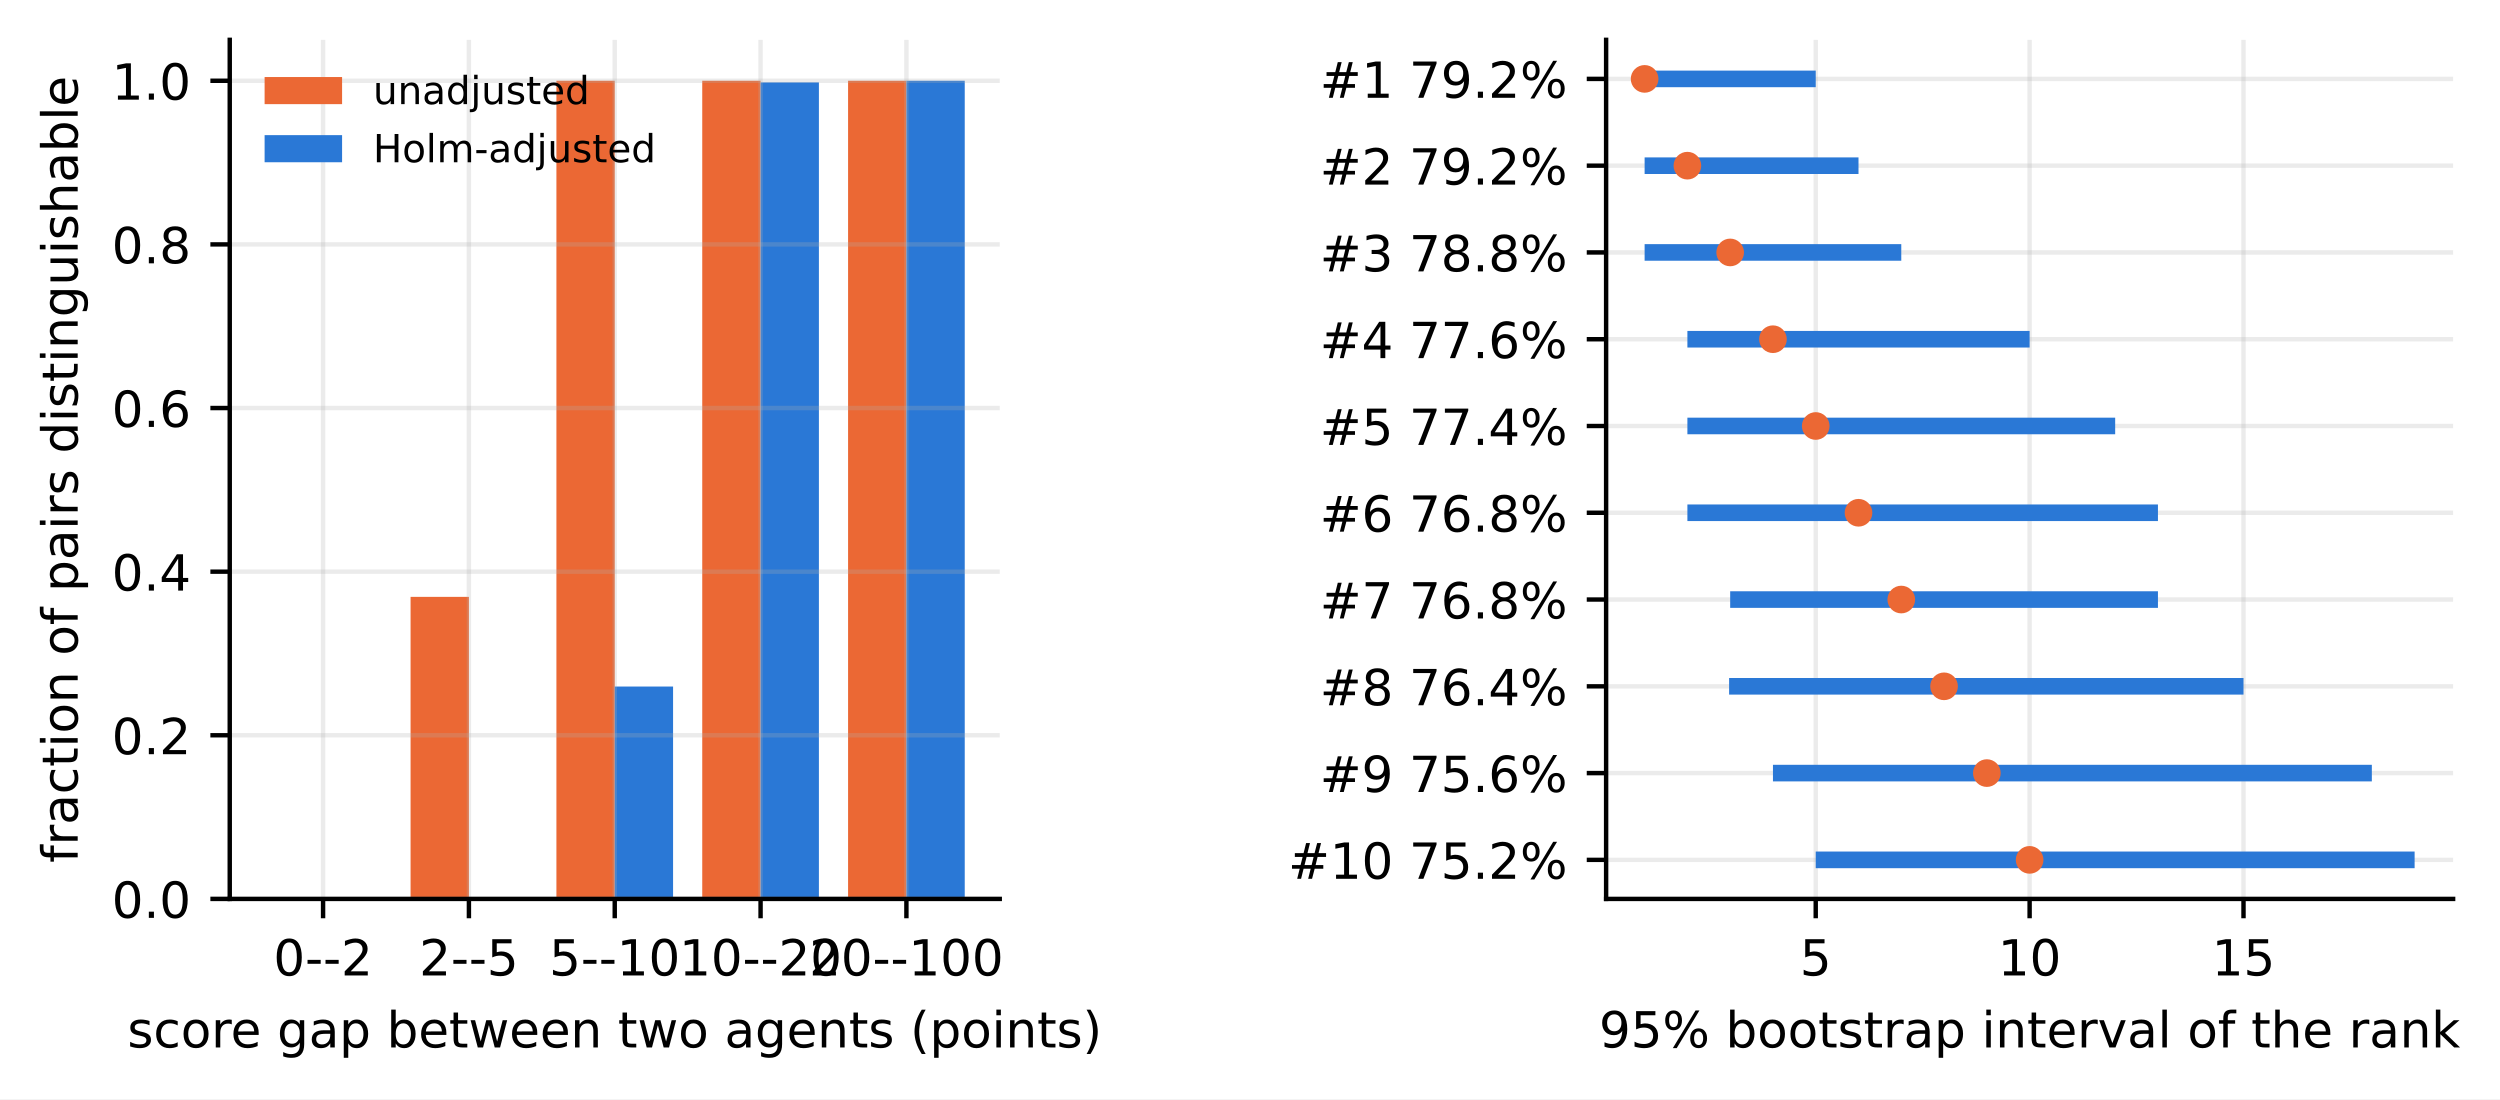
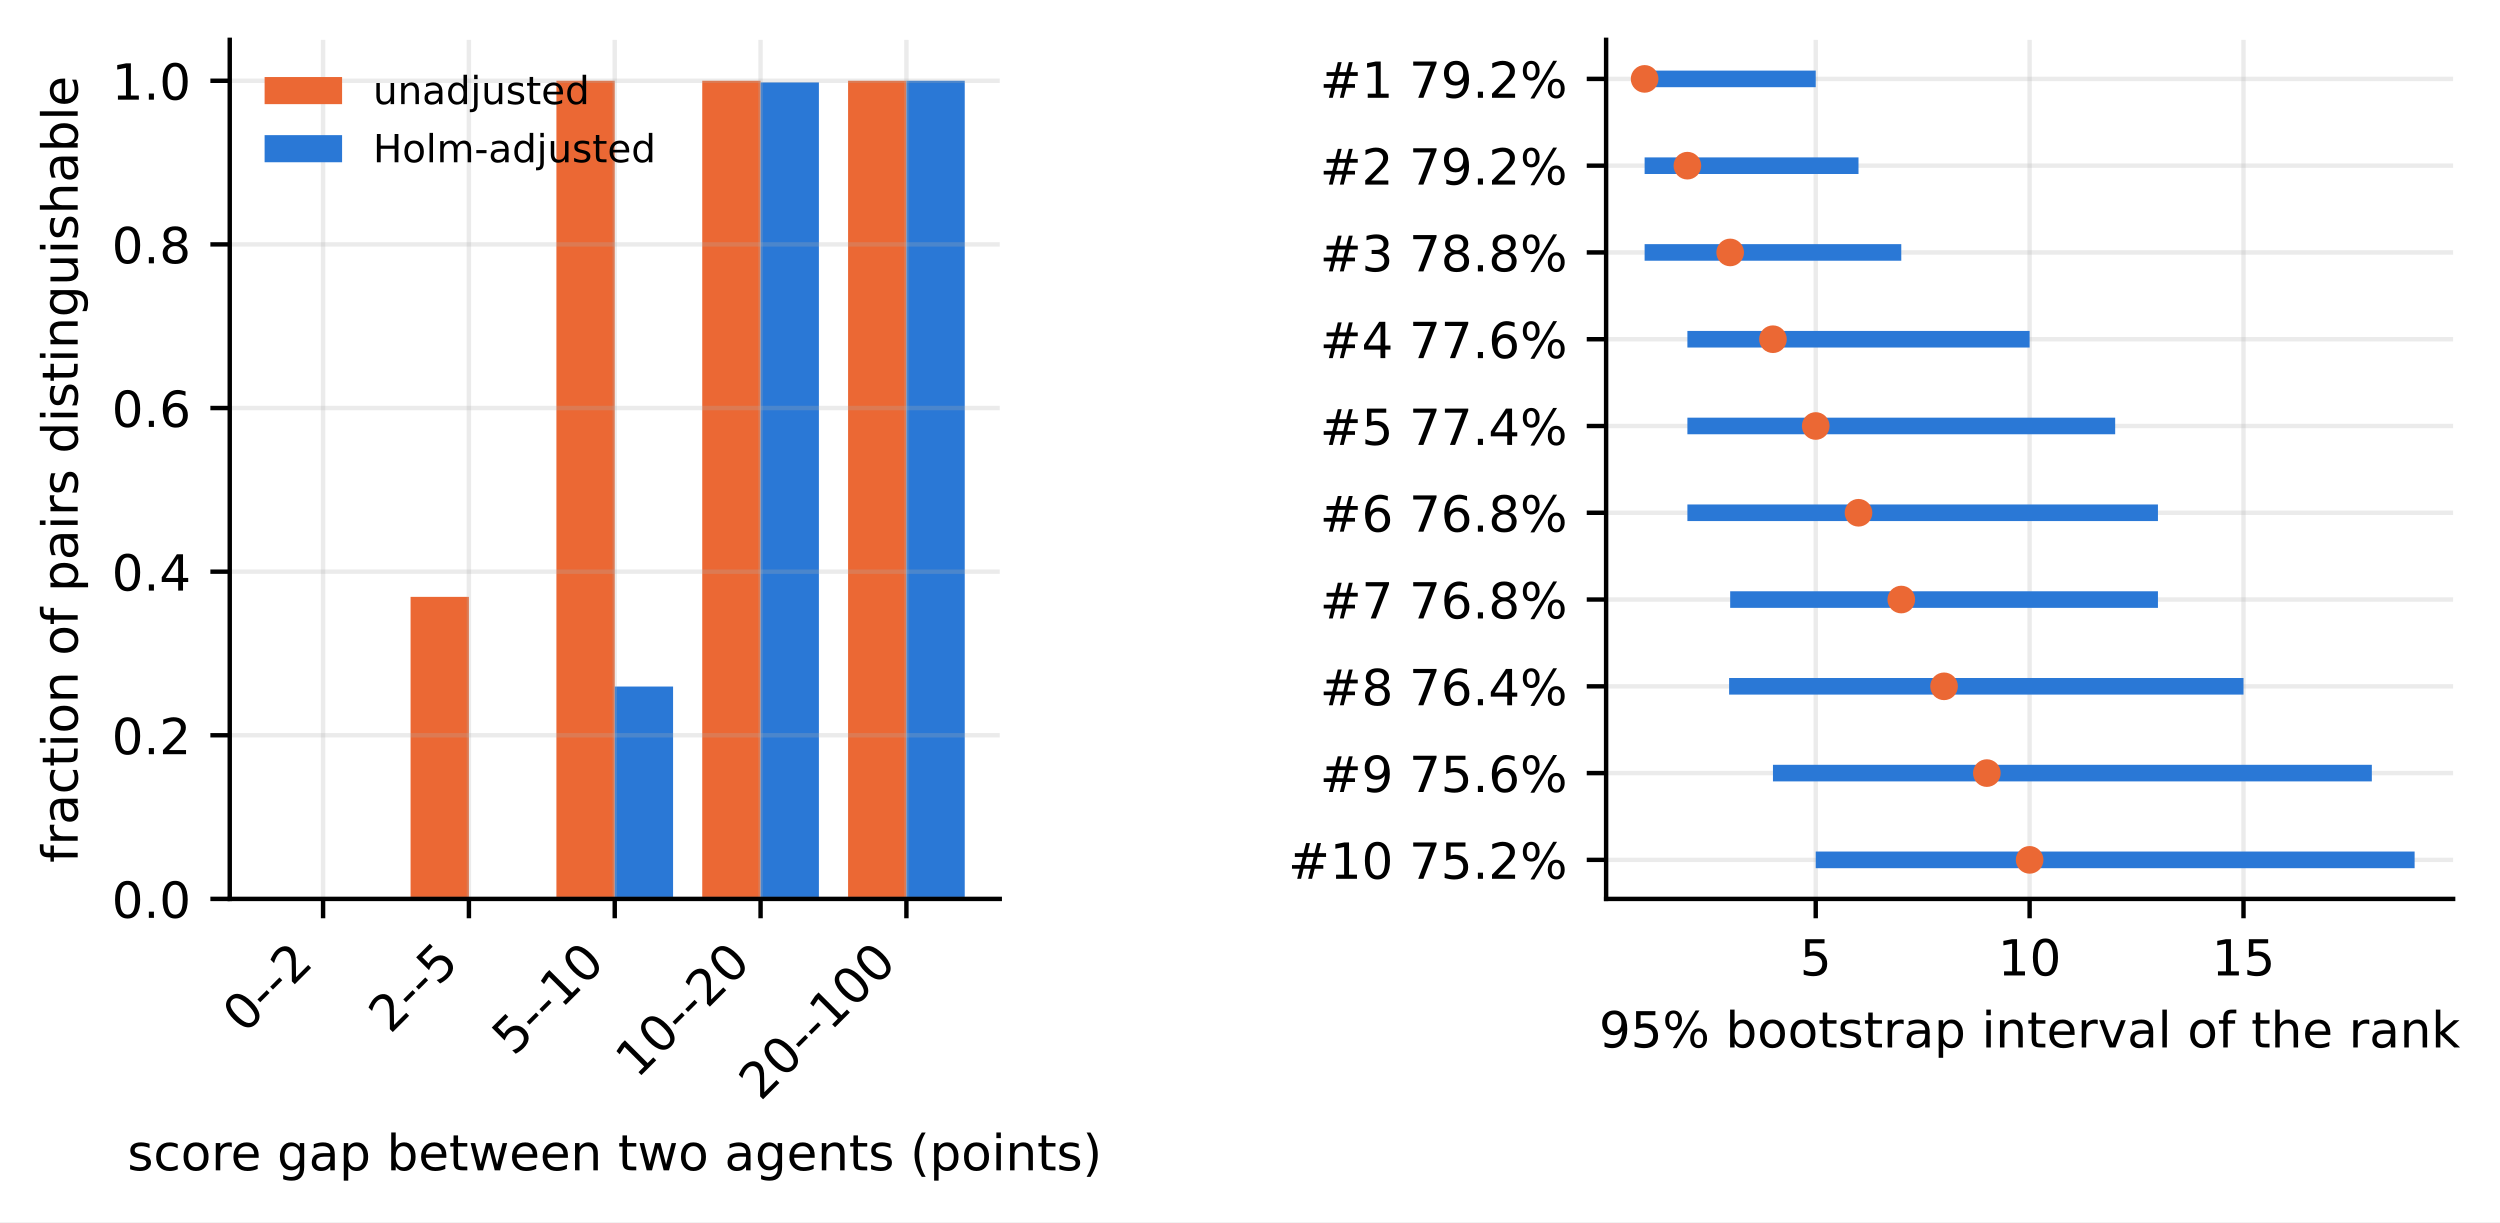
- <svg xmlns="http://www.w3.org/2000/svg" xmlns:xlink="http://www.w3.org/1999/xlink" width="451.745pt" height="198.633pt" viewBox="0 0 451.745 198.633" version="1.1">
+ <svg xmlns="http://www.w3.org/2000/svg" xmlns:xlink="http://www.w3.org/1999/xlink" width="451.745pt" height="220.834pt" viewBox="0 0 451.745 220.834" version="1.1">
  <defs>
    <style type="text/css">*{stroke-linejoin: round; stroke-linecap: butt}</style>
  </defs>
  <g id="figure_1">
    <g id="patch_1">
-       <path d="M 0 198.633  L 451.745 198.633  L 451.745 0  L 0 0  z " style="fill: #ffffff" />
+       <path d="M 0 220.834  L 451.745 220.834  L 451.745 0  L 0 0  z " style="fill: #ffffff" />
    </g>
    <g id="axes_1">
      <g id="patch_2">
        <path d="M 41.514 162.432  L 180.651 162.432  L 180.651 7.2  L 41.514 7.2  z " style="fill: #ffffff" />
      </g>
      <g id="patch_3">
-         <path d="M 47.838 162.432  L 58.379 162.432  L 58.379 162.432  L 47.838 162.432  z " clip-path="url(#p6cef678e87)" style="fill: #eb6834" />
+         <path d="M 47.838 162.432  L 58.379 162.432  L 58.379 162.432  L 47.838 162.432  z " clip-path="url(#pb532032bb5)" style="fill: #eb6834" />
      </g>
      <g id="patch_4">
-         <path d="M 74.19 162.432  L 84.731 162.432  L 84.731 107.853  L 74.19 107.853  z " clip-path="url(#p6cef678e87)" style="fill: #eb6834" />
+         <path d="M 74.19 162.432  L 84.731 162.432  L 84.731 107.853  L 74.19 107.853  z " clip-path="url(#pb532032bb5)" style="fill: #eb6834" />
      </g>
      <g id="patch_5">
-         <path d="M 100.542 162.432  L 111.082 162.432  L 111.082 14.592  L 100.542 14.592  z " clip-path="url(#p6cef678e87)" style="fill: #eb6834" />
+         <path d="M 100.542 162.432  L 111.082 162.432  L 111.082 14.592  L 100.542 14.592  z " clip-path="url(#pb532032bb5)" style="fill: #eb6834" />
      </g>
      <g id="patch_6">
-         <path d="M 126.893 162.432  L 137.434 162.432  L 137.434 14.592  L 126.893 14.592  z " clip-path="url(#p6cef678e87)" style="fill: #eb6834" />
+         <path d="M 126.893 162.432  L 137.434 162.432  L 137.434 14.592  L 126.893 14.592  z " clip-path="url(#pb532032bb5)" style="fill: #eb6834" />
      </g>
      <g id="patch_7">
-         <path d="M 153.245 162.432  L 163.786 162.432  L 163.786 14.592  L 153.245 14.592  z " clip-path="url(#p6cef678e87)" style="fill: #eb6834" />
+         <path d="M 153.245 162.432  L 163.786 162.432  L 163.786 14.592  L 153.245 14.592  z " clip-path="url(#pb532032bb5)" style="fill: #eb6834" />
      </g>
      <g id="patch_8">
-         <path d="M 58.379 162.432  L 68.919 162.432  L 68.919 162.432  L 58.379 162.432  z " clip-path="url(#p6cef678e87)" style="fill: #2a78d6" />
+         <path d="M 58.379 162.432  L 68.919 162.432  L 68.919 162.432  L 58.379 162.432  z " clip-path="url(#pb532032bb5)" style="fill: #2a78d6" />
      </g>
      <g id="patch_9">
-         <path d="M 84.731 162.432  L 95.271 162.432  L 95.271 162.432  L 84.731 162.432  z " clip-path="url(#p6cef678e87)" style="fill: #2a78d6" />
+         <path d="M 84.731 162.432  L 95.271 162.432  L 95.271 162.432  L 84.731 162.432  z " clip-path="url(#pb532032bb5)" style="fill: #2a78d6" />
      </g>
      <g id="patch_10">
-         <path d="M 111.082 162.432  L 121.623 162.432  L 121.623 124.055  L 111.082 124.055  z " clip-path="url(#p6cef678e87)" style="fill: #2a78d6" />
+         <path d="M 111.082 162.432  L 121.623 162.432  L 121.623 124.055  L 111.082 124.055  z " clip-path="url(#pb532032bb5)" style="fill: #2a78d6" />
      </g>
      <g id="patch_11">
-         <path d="M 137.434 162.432  L 147.975 162.432  L 147.975 14.879  L 137.434 14.879  z " clip-path="url(#p6cef678e87)" style="fill: #2a78d6" />
+         <path d="M 137.434 162.432  L 147.975 162.432  L 147.975 14.879  L 137.434 14.879  z " clip-path="url(#pb532032bb5)" style="fill: #2a78d6" />
      </g>
      <g id="patch_12">
-         <path d="M 163.786 162.432  L 174.327 162.432  L 174.327 14.592  L 163.786 14.592  z " clip-path="url(#p6cef678e87)" style="fill: #2a78d6" />
+         <path d="M 163.786 162.432  L 174.327 162.432  L 174.327 14.592  L 163.786 14.592  z " clip-path="url(#pb532032bb5)" style="fill: #2a78d6" />
      </g>
      <g id="matplotlib.axis_1">
        <g id="xtick_1">
          <g id="line2d_1">
-             <path d="M 58.379 162.432  L 58.379 7.2  " clip-path="url(#p6cef678e87)" style="fill: none; stroke: #b0b0b0; stroke-opacity: 0.25; stroke-width: 0.8; stroke-linecap: square" />
+             <path d="M 58.379 162.432  L 58.379 7.2  " clip-path="url(#pb532032bb5)" style="fill: none; stroke: #b0b0b0; stroke-opacity: 0.25; stroke-width: 0.8; stroke-linecap: square" />
          </g>
          <g id="line2d_2">
            <defs>
-               <path id="m56f7346c81" d="M 0 0  L 0 3.5  " style="stroke: #000000; stroke-width: 0.8" />
+               <path id="m90d341673e" d="M 0 0  L 0 3.5  " style="stroke: #000000; stroke-width: 0.8" />
            </defs>
            <g>
-               <use xlink:href="#m56f7346c81" x="58.379" y="162.432" style="stroke: #000000; stroke-width: 0.8" />
+               <use xlink:href="#m90d341673e" x="58.379" y="162.432" style="stroke: #000000; stroke-width: 0.8" />
            </g>
          </g>
          <g id="text_1">
-             <text style="font-size: 9px; font-family: 'DejaVu Sans', 'Bitstream Vera Sans', 'Computer Modern Sans Serif', 'Lucida Grande', 'Verdana', 'Geneva', 'Lucid', 'Arial', 'Helvetica', 'Avant Garde', sans-serif; text-anchor: middle" x="58.379" y="176.27" transform="rotate(-0 58.37869 176.2699)">0--2</text>
+             <text style="font-size: 9px; font-family: 'DejaVu Sans', 'Bitstream Vera Sans', 'Computer Modern Sans Serif', 'Lucida Grande', 'Verdana', 'Geneva', 'Lucid', 'Arial', 'Helvetica', 'Avant Garde', sans-serif" transform="translate(44.15971 186.9573) rotate(-45)">0--2</text>
          </g>
        </g>
        <g id="xtick_2">
          <g id="line2d_3">
-             <path d="M 84.731 162.432  L 84.731 7.2  " clip-path="url(#p6cef678e87)" style="fill: none; stroke: #b0b0b0; stroke-opacity: 0.25; stroke-width: 0.8; stroke-linecap: square" />
+             <path d="M 84.731 162.432  L 84.731 7.2  " clip-path="url(#pb532032bb5)" style="fill: none; stroke: #b0b0b0; stroke-opacity: 0.25; stroke-width: 0.8; stroke-linecap: square" />
          </g>
          <g id="line2d_4">
            <g>
-               <use xlink:href="#m56f7346c81" x="84.731" y="162.432" style="stroke: #000000; stroke-width: 0.8" />
+               <use xlink:href="#m90d341673e" x="84.731" y="162.432" style="stroke: #000000; stroke-width: 0.8" />
            </g>
          </g>
          <g id="text_2">
-             <text style="font-size: 9px; font-family: 'DejaVu Sans', 'Bitstream Vera Sans', 'Computer Modern Sans Serif', 'Lucida Grande', 'Verdana', 'Geneva', 'Lucid', 'Arial', 'Helvetica', 'Avant Garde', sans-serif; text-anchor: middle" x="84.731" y="176.27" transform="rotate(-0 84.73052 176.2699)">2--5</text>
+             <text style="font-size: 9px; font-family: 'DejaVu Sans', 'Bitstream Vera Sans', 'Computer Modern Sans Serif', 'Lucida Grande', 'Verdana', 'Geneva', 'Lucid', 'Arial', 'Helvetica', 'Avant Garde', sans-serif" transform="translate(70.51154 186.9573) rotate(-45)">2--5</text>
          </g>
        </g>
        <g id="xtick_3">
          <g id="line2d_5">
-             <path d="M 111.082 162.432  L 111.082 7.2  " clip-path="url(#p6cef678e87)" style="fill: none; stroke: #b0b0b0; stroke-opacity: 0.25; stroke-width: 0.8; stroke-linecap: square" />
+             <path d="M 111.082 162.432  L 111.082 7.2  " clip-path="url(#pb532032bb5)" style="fill: none; stroke: #b0b0b0; stroke-opacity: 0.25; stroke-width: 0.8; stroke-linecap: square" />
          </g>
          <g id="line2d_6">
            <g>
-               <use xlink:href="#m56f7346c81" x="111.082" y="162.432" style="stroke: #000000; stroke-width: 0.8" />
+               <use xlink:href="#m90d341673e" x="111.082" y="162.432" style="stroke: #000000; stroke-width: 0.8" />
            </g>
          </g>
          <g id="text_3">
-             <text style="font-size: 9px; font-family: 'DejaVu Sans', 'Bitstream Vera Sans', 'Computer Modern Sans Serif', 'Lucida Grande', 'Verdana', 'Geneva', 'Lucid', 'Arial', 'Helvetica', 'Avant Garde', sans-serif; text-anchor: middle" x="111.082" y="176.27" transform="rotate(-0 111.0823 176.2699)">5--10</text>
+             <text style="font-size: 9px; font-family: 'DejaVu Sans', 'Bitstream Vera Sans', 'Computer Modern Sans Serif', 'Lucida Grande', 'Verdana', 'Geneva', 'Lucid', 'Arial', 'Helvetica', 'Avant Garde', sans-serif" transform="translate(92.8143 191.0063) rotate(-45)">5--10</text>
          </g>
        </g>
        <g id="xtick_4">
          <g id="line2d_7">
-             <path d="M 137.434 162.432  L 137.434 7.2  " clip-path="url(#p6cef678e87)" style="fill: none; stroke: #b0b0b0; stroke-opacity: 0.25; stroke-width: 0.8; stroke-linecap: square" />
+             <path d="M 137.434 162.432  L 137.434 7.2  " clip-path="url(#pb532032bb5)" style="fill: none; stroke: #b0b0b0; stroke-opacity: 0.25; stroke-width: 0.8; stroke-linecap: square" />
          </g>
          <g id="line2d_8">
            <g>
-               <use xlink:href="#m56f7346c81" x="137.434" y="162.432" style="stroke: #000000; stroke-width: 0.8" />
+               <use xlink:href="#m90d341673e" x="137.434" y="162.432" style="stroke: #000000; stroke-width: 0.8" />
            </g>
          </g>
          <g id="text_4">
-             <text style="font-size: 9px; font-family: 'DejaVu Sans', 'Bitstream Vera Sans', 'Computer Modern Sans Serif', 'Lucida Grande', 'Verdana', 'Geneva', 'Lucid', 'Arial', 'Helvetica', 'Avant Garde', sans-serif; text-anchor: middle" x="137.434" y="176.27" transform="rotate(-0 137.4342 176.2699)">10--20</text>
+             <text style="font-size: 9px; font-family: 'DejaVu Sans', 'Bitstream Vera Sans', 'Computer Modern Sans Serif', 'Lucida Grande', 'Verdana', 'Geneva', 'Lucid', 'Arial', 'Helvetica', 'Avant Garde', sans-serif" transform="translate(115.1171 195.0554) rotate(-45)">10--20</text>
          </g>
        </g>
        <g id="xtick_5">
          <g id="line2d_9">
-             <path d="M 163.786 162.432  L 163.786 7.2  " clip-path="url(#p6cef678e87)" style="fill: none; stroke: #b0b0b0; stroke-opacity: 0.25; stroke-width: 0.8; stroke-linecap: square" />
+             <path d="M 163.786 162.432  L 163.786 7.2  " clip-path="url(#pb532032bb5)" style="fill: none; stroke: #b0b0b0; stroke-opacity: 0.25; stroke-width: 0.8; stroke-linecap: square" />
          </g>
          <g id="line2d_10">
            <g>
-               <use xlink:href="#m56f7346c81" x="163.786" y="162.432" style="stroke: #000000; stroke-width: 0.8" />
+               <use xlink:href="#m90d341673e" x="163.786" y="162.432" style="stroke: #000000; stroke-width: 0.8" />
            </g>
          </g>
          <g id="text_5">
-             <text style="font-size: 9px; font-family: 'DejaVu Sans', 'Bitstream Vera Sans', 'Computer Modern Sans Serif', 'Lucida Grande', 'Verdana', 'Geneva', 'Lucid', 'Arial', 'Helvetica', 'Avant Garde', sans-serif; text-anchor: middle" x="163.786" y="176.27" transform="rotate(-0 163.786 176.2699)">20--100</text>
+             <text style="font-size: 9px; font-family: 'DejaVu Sans', 'Bitstream Vera Sans', 'Computer Modern Sans Serif', 'Lucida Grande', 'Verdana', 'Geneva', 'Lucid', 'Arial', 'Helvetica', 'Avant Garde', sans-serif" transform="translate(137.4198 199.1045) rotate(-45)">20--100</text>
          </g>
        </g>
        <g id="text_6">
-           <text style="font-size: 9px; font-family: 'DejaVu Sans', 'Bitstream Vera Sans', 'Computer Modern Sans Serif', 'Lucida Grande', 'Verdana', 'Geneva', 'Lucid', 'Arial', 'Helvetica', 'Avant Garde', sans-serif; text-anchor: middle" x="111.082" y="189.271" transform="rotate(-0 111.0823 189.2706)">score gap between two agents (points)</text>
+           <text style="font-size: 9px; font-family: 'DejaVu Sans', 'Bitstream Vera Sans', 'Computer Modern Sans Serif', 'Lucida Grande', 'Verdana', 'Geneva', 'Lucid', 'Arial', 'Helvetica', 'Avant Garde', sans-serif; text-anchor: middle" x="111.082" y="211.472" transform="rotate(-0 111.0823 211.4719)">score gap between two agents (points)</text>
        </g>
      </g>
      <g id="matplotlib.axis_2">
        <g id="ytick_1">
          <g id="line2d_11">
-             <path d="M 41.514 162.432  L 180.651 162.432  " clip-path="url(#p6cef678e87)" style="fill: none; stroke: #b0b0b0; stroke-opacity: 0.25; stroke-width: 0.8; stroke-linecap: square" />
+             <path d="M 41.514 162.432  L 180.651 162.432  " clip-path="url(#pb532032bb5)" style="fill: none; stroke: #b0b0b0; stroke-opacity: 0.25; stroke-width: 0.8; stroke-linecap: square" />
          </g>
          <g id="line2d_12">
            <defs>
-               <path id="m560aed3b09" d="M 0 0  L -3.5 0  " style="stroke: #000000; stroke-width: 0.8" />
+               <path id="md79d61c43c" d="M 0 0  L -3.5 0  " style="stroke: #000000; stroke-width: 0.8" />
            </defs>
            <g>
-               <use xlink:href="#m560aed3b09" x="41.514" y="162.432" style="stroke: #000000; stroke-width: 0.8" />
+               <use xlink:href="#md79d61c43c" x="41.514" y="162.432" style="stroke: #000000; stroke-width: 0.8" />
            </g>
          </g>
          <g id="text_7">
            <text style="font-size: 9px; font-family: 'DejaVu Sans', 'Bitstream Vera Sans', 'Computer Modern Sans Serif', 'Lucida Grande', 'Verdana', 'Geneva', 'Lucid', 'Arial', 'Helvetica', 'Avant Garde', sans-serif; text-anchor: end" x="34.514" y="165.851" transform="rotate(-0 34.51352 165.8509)">0.0</text>
          </g>
        </g>
        <g id="ytick_2">
          <g id="line2d_13">
-             <path d="M 41.514 132.864  L 180.651 132.864  " clip-path="url(#p6cef678e87)" style="fill: none; stroke: #b0b0b0; stroke-opacity: 0.25; stroke-width: 0.8; stroke-linecap: square" />
+             <path d="M 41.514 132.864  L 180.651 132.864  " clip-path="url(#pb532032bb5)" style="fill: none; stroke: #b0b0b0; stroke-opacity: 0.25; stroke-width: 0.8; stroke-linecap: square" />
          </g>
          <g id="line2d_14">
            <g>
-               <use xlink:href="#m560aed3b09" x="41.514" y="132.864" style="stroke: #000000; stroke-width: 0.8" />
+               <use xlink:href="#md79d61c43c" x="41.514" y="132.864" style="stroke: #000000; stroke-width: 0.8" />
            </g>
          </g>
          <g id="text_8">
            <text style="font-size: 9px; font-family: 'DejaVu Sans', 'Bitstream Vera Sans', 'Computer Modern Sans Serif', 'Lucida Grande', 'Verdana', 'Geneva', 'Lucid', 'Arial', 'Helvetica', 'Avant Garde', sans-serif; text-anchor: end" x="34.514" y="136.283" transform="rotate(-0 34.51352 136.2829)">0.2</text>
          </g>
        </g>
        <g id="ytick_3">
          <g id="line2d_15">
-             <path d="M 41.514 103.296  L 180.651 103.296  " clip-path="url(#p6cef678e87)" style="fill: none; stroke: #b0b0b0; stroke-opacity: 0.25; stroke-width: 0.8; stroke-linecap: square" />
+             <path d="M 41.514 103.296  L 180.651 103.296  " clip-path="url(#pb532032bb5)" style="fill: none; stroke: #b0b0b0; stroke-opacity: 0.25; stroke-width: 0.8; stroke-linecap: square" />
          </g>
          <g id="line2d_16">
            <g>
-               <use xlink:href="#m560aed3b09" x="41.514" y="103.296" style="stroke: #000000; stroke-width: 0.8" />
+               <use xlink:href="#md79d61c43c" x="41.514" y="103.296" style="stroke: #000000; stroke-width: 0.8" />
            </g>
          </g>
          <g id="text_9">
            <text style="font-size: 9px; font-family: 'DejaVu Sans', 'Bitstream Vera Sans', 'Computer Modern Sans Serif', 'Lucida Grande', 'Verdana', 'Geneva', 'Lucid', 'Arial', 'Helvetica', 'Avant Garde', sans-serif; text-anchor: end" x="34.514" y="106.715" transform="rotate(-0 34.51352 106.7149)">0.4</text>
          </g>
        </g>
        <g id="ytick_4">
          <g id="line2d_17">
-             <path d="M 41.514 73.728  L 180.651 73.728  " clip-path="url(#p6cef678e87)" style="fill: none; stroke: #b0b0b0; stroke-opacity: 0.25; stroke-width: 0.8; stroke-linecap: square" />
+             <path d="M 41.514 73.728  L 180.651 73.728  " clip-path="url(#pb532032bb5)" style="fill: none; stroke: #b0b0b0; stroke-opacity: 0.25; stroke-width: 0.8; stroke-linecap: square" />
          </g>
          <g id="line2d_18">
            <g>
-               <use xlink:href="#m560aed3b09" x="41.514" y="73.728" style="stroke: #000000; stroke-width: 0.8" />
+               <use xlink:href="#md79d61c43c" x="41.514" y="73.728" style="stroke: #000000; stroke-width: 0.8" />
            </g>
          </g>
          <g id="text_10">
            <text style="font-size: 9px; font-family: 'DejaVu Sans', 'Bitstream Vera Sans', 'Computer Modern Sans Serif', 'Lucida Grande', 'Verdana', 'Geneva', 'Lucid', 'Arial', 'Helvetica', 'Avant Garde', sans-serif; text-anchor: end" x="34.514" y="77.147" transform="rotate(-0 34.51352 77.14695)">0.6</text>
          </g>
        </g>
        <g id="ytick_5">
          <g id="line2d_19">
-             <path d="M 41.514 44.16  L 180.651 44.16  " clip-path="url(#p6cef678e87)" style="fill: none; stroke: #b0b0b0; stroke-opacity: 0.25; stroke-width: 0.8; stroke-linecap: square" />
+             <path d="M 41.514 44.16  L 180.651 44.16  " clip-path="url(#pb532032bb5)" style="fill: none; stroke: #b0b0b0; stroke-opacity: 0.25; stroke-width: 0.8; stroke-linecap: square" />
          </g>
          <g id="line2d_20">
            <g>
-               <use xlink:href="#m560aed3b09" x="41.514" y="44.16" style="stroke: #000000; stroke-width: 0.8" />
+               <use xlink:href="#md79d61c43c" x="41.514" y="44.16" style="stroke: #000000; stroke-width: 0.8" />
            </g>
          </g>
          <g id="text_11">
            <text style="font-size: 9px; font-family: 'DejaVu Sans', 'Bitstream Vera Sans', 'Computer Modern Sans Serif', 'Lucida Grande', 'Verdana', 'Geneva', 'Lucid', 'Arial', 'Helvetica', 'Avant Garde', sans-serif; text-anchor: end" x="34.514" y="47.579" transform="rotate(-0 34.51352 47.57894)">0.8</text>
          </g>
        </g>
        <g id="ytick_6">
          <g id="line2d_21">
-             <path d="M 41.514 14.592  L 180.651 14.592  " clip-path="url(#p6cef678e87)" style="fill: none; stroke: #b0b0b0; stroke-opacity: 0.25; stroke-width: 0.8; stroke-linecap: square" />
+             <path d="M 41.514 14.592  L 180.651 14.592  " clip-path="url(#pb532032bb5)" style="fill: none; stroke: #b0b0b0; stroke-opacity: 0.25; stroke-width: 0.8; stroke-linecap: square" />
          </g>
          <g id="line2d_22">
            <g>
-               <use xlink:href="#m560aed3b09" x="41.514" y="14.592" style="stroke: #000000; stroke-width: 0.8" />
+               <use xlink:href="#md79d61c43c" x="41.514" y="14.592" style="stroke: #000000; stroke-width: 0.8" />
            </g>
          </g>
          <g id="text_12">
            <text style="font-size: 9px; font-family: 'DejaVu Sans', 'Bitstream Vera Sans', 'Computer Modern Sans Serif', 'Lucida Grande', 'Verdana', 'Geneva', 'Lucid', 'Arial', 'Helvetica', 'Avant Garde', sans-serif; text-anchor: end" x="34.514" y="18.011" transform="rotate(-0 34.51352 18.01094)">1.0</text>
          </g>
        </g>
        <g id="text_13">
          <text style="font-size: 9px; font-family: 'DejaVu Sans', 'Bitstream Vera Sans', 'Computer Modern Sans Serif', 'Lucida Grande', 'Verdana', 'Geneva', 'Lucid', 'Arial', 'Helvetica', 'Avant Garde', sans-serif; text-anchor: middle" x="14.039" y="84.816" transform="rotate(-90 14.03859 84.816)">fraction of pairs distinguishable</text>
        </g>
      </g>
      <g id="patch_13">
        <path d="M 41.514 162.432  L 41.514 7.2  " style="fill: none; stroke: #000000; stroke-width: 0.8; stroke-linejoin: miter; stroke-linecap: square" />
      </g>
      <g id="patch_14">
        <path d="M 41.514 162.432  L 180.651 162.432  " style="fill: none; stroke: #000000; stroke-width: 0.8; stroke-linejoin: miter; stroke-linecap: square" />
      </g>
      <g id="legend_1">
        <g id="patch_15">
          <path d="M 47.814 18.819  L 61.814 18.819  L 61.814 13.919  L 47.814 13.919  z " style="fill: #eb6834" />
        </g>
        <g id="text_14">
          <text style="font-size: 7px; font-family: 'DejaVu Sans', 'Bitstream Vera Sans', 'Computer Modern Sans Serif', 'Lucida Grande', 'Verdana', 'Geneva', 'Lucid', 'Arial', 'Helvetica', 'Avant Garde', sans-serif; text-anchor: start" x="67.414" y="18.819" transform="rotate(-0 67.41352 18.81891)">unadjusted</text>
        </g>
        <g id="patch_16">
          <path d="M 47.814 29.319  L 61.814 29.319  L 61.814 24.419  L 47.814 24.419  z " style="fill: #2a78d6" />
        </g>
        <g id="text_15">
          <text style="font-size: 7px; font-family: 'DejaVu Sans', 'Bitstream Vera Sans', 'Computer Modern Sans Serif', 'Lucida Grande', 'Verdana', 'Geneva', 'Lucid', 'Arial', 'Helvetica', 'Avant Garde', sans-serif; text-anchor: start" x="67.414" y="29.319" transform="rotate(-0 67.41352 29.31945)">Holm-adjusted</text>
        </g>
      </g>
    </g>
    <g id="axes_2">
      <g id="patch_17">
        <path d="M 290.222 162.432  L 443.274 162.432  L 443.274 7.2  L 290.222 7.2  z " style="fill: #ffffff" />
      </g>
      <g id="matplotlib.axis_3">
        <g id="xtick_6">
          <g id="line2d_23">
-             <path d="M 328.098 162.432  L 328.098 7.2  " clip-path="url(#p8b1b68f724)" style="fill: none; stroke: #b0b0b0; stroke-opacity: 0.25; stroke-width: 0.8; stroke-linecap: square" />
+             <path d="M 328.098 162.432  L 328.098 7.2  " clip-path="url(#p9e29a602d1)" style="fill: none; stroke: #b0b0b0; stroke-opacity: 0.25; stroke-width: 0.8; stroke-linecap: square" />
          </g>
          <g id="line2d_24">
            <g>
-               <use xlink:href="#m56f7346c81" x="328.098" y="162.432" style="stroke: #000000; stroke-width: 0.8" />
+               <use xlink:href="#m90d341673e" x="328.098" y="162.432" style="stroke: #000000; stroke-width: 0.8" />
            </g>
          </g>
          <g id="text_16">
            <text style="font-size: 9px; font-family: 'DejaVu Sans', 'Bitstream Vera Sans', 'Computer Modern Sans Serif', 'Lucida Grande', 'Verdana', 'Geneva', 'Lucid', 'Arial', 'Helvetica', 'Avant Garde', sans-serif; text-anchor: middle" x="328.098" y="176.27" transform="rotate(-0 328.0985 176.2699)">5</text>
          </g>
        </g>
        <g id="xtick_7">
          <g id="line2d_25">
-             <path d="M 366.748 162.432  L 366.748 7.2  " clip-path="url(#p8b1b68f724)" style="fill: none; stroke: #b0b0b0; stroke-opacity: 0.25; stroke-width: 0.8; stroke-linecap: square" />
+             <path d="M 366.748 162.432  L 366.748 7.2  " clip-path="url(#p9e29a602d1)" style="fill: none; stroke: #b0b0b0; stroke-opacity: 0.25; stroke-width: 0.8; stroke-linecap: square" />
          </g>
          <g id="line2d_26">
            <g>
-               <use xlink:href="#m56f7346c81" x="366.748" y="162.432" style="stroke: #000000; stroke-width: 0.8" />
+               <use xlink:href="#m90d341673e" x="366.748" y="162.432" style="stroke: #000000; stroke-width: 0.8" />
            </g>
          </g>
          <g id="text_17">
            <text style="font-size: 9px; font-family: 'DejaVu Sans', 'Bitstream Vera Sans', 'Computer Modern Sans Serif', 'Lucida Grande', 'Verdana', 'Geneva', 'Lucid', 'Arial', 'Helvetica', 'Avant Garde', sans-serif; text-anchor: middle" x="366.748" y="176.27" transform="rotate(-0 366.7478 176.2699)">10</text>
          </g>
        </g>
        <g id="xtick_8">
          <g id="line2d_27">
-             <path d="M 405.397 162.432  L 405.397 7.2  " clip-path="url(#p8b1b68f724)" style="fill: none; stroke: #b0b0b0; stroke-opacity: 0.25; stroke-width: 0.8; stroke-linecap: square" />
+             <path d="M 405.397 162.432  L 405.397 7.2  " clip-path="url(#p9e29a602d1)" style="fill: none; stroke: #b0b0b0; stroke-opacity: 0.25; stroke-width: 0.8; stroke-linecap: square" />
          </g>
          <g id="line2d_28">
            <g>
-               <use xlink:href="#m56f7346c81" x="405.397" y="162.432" style="stroke: #000000; stroke-width: 0.8" />
+               <use xlink:href="#m90d341673e" x="405.397" y="162.432" style="stroke: #000000; stroke-width: 0.8" />
            </g>
          </g>
          <g id="text_18">
            <text style="font-size: 9px; font-family: 'DejaVu Sans', 'Bitstream Vera Sans', 'Computer Modern Sans Serif', 'Lucida Grande', 'Verdana', 'Geneva', 'Lucid', 'Arial', 'Helvetica', 'Avant Garde', sans-serif; text-anchor: middle" x="405.397" y="176.27" transform="rotate(-0 405.3972 176.2699)">15</text>
          </g>
        </g>
        <g id="text_19">
          <text style="font-size: 9px; font-family: 'DejaVu Sans', 'Bitstream Vera Sans', 'Computer Modern Sans Serif', 'Lucida Grande', 'Verdana', 'Geneva', 'Lucid', 'Arial', 'Helvetica', 'Avant Garde', sans-serif; text-anchor: middle" x="366.748" y="189.271" transform="rotate(-0 366.7478 189.2706)">95% bootstrap interval of the rank</text>
        </g>
      </g>
      <g id="matplotlib.axis_4">
        <g id="ytick_7">
          <g id="line2d_29">
-             <path d="M 290.222 14.256  L 443.274 14.256  " clip-path="url(#p8b1b68f724)" style="fill: none; stroke: #b0b0b0; stroke-opacity: 0.25; stroke-width: 0.8; stroke-linecap: square" />
+             <path d="M 290.222 14.256  L 443.274 14.256  " clip-path="url(#p9e29a602d1)" style="fill: none; stroke: #b0b0b0; stroke-opacity: 0.25; stroke-width: 0.8; stroke-linecap: square" />
          </g>
          <g id="line2d_30">
            <g>
-               <use xlink:href="#m560aed3b09" x="290.222" y="14.256" style="stroke: #000000; stroke-width: 0.8" />
+               <use xlink:href="#md79d61c43c" x="290.222" y="14.256" style="stroke: #000000; stroke-width: 0.8" />
            </g>
          </g>
          <g id="text_20">
            <text style="font-size: 9px; font-family: 'DejaVu Sans', 'Bitstream Vera Sans', 'Computer Modern Sans Serif', 'Lucida Grande', 'Verdana', 'Geneva', 'Lucid', 'Arial', 'Helvetica', 'Avant Garde', sans-serif; text-anchor: end" x="283.222" y="17.675" transform="rotate(-0 283.2221 17.67495)">#1  79.2%</text>
          </g>
        </g>
        <g id="ytick_8">
          <g id="line2d_31">
-             <path d="M 290.222 29.936  L 443.274 29.936  " clip-path="url(#p8b1b68f724)" style="fill: none; stroke: #b0b0b0; stroke-opacity: 0.25; stroke-width: 0.8; stroke-linecap: square" />
+             <path d="M 290.222 29.936  L 443.274 29.936  " clip-path="url(#p9e29a602d1)" style="fill: none; stroke: #b0b0b0; stroke-opacity: 0.25; stroke-width: 0.8; stroke-linecap: square" />
          </g>
          <g id="line2d_32">
            <g>
-               <use xlink:href="#m560aed3b09" x="290.222" y="29.936" style="stroke: #000000; stroke-width: 0.8" />
+               <use xlink:href="#md79d61c43c" x="290.222" y="29.936" style="stroke: #000000; stroke-width: 0.8" />
            </g>
          </g>
          <g id="text_21">
            <text style="font-size: 9px; font-family: 'DejaVu Sans', 'Bitstream Vera Sans', 'Computer Modern Sans Serif', 'Lucida Grande', 'Verdana', 'Geneva', 'Lucid', 'Arial', 'Helvetica', 'Avant Garde', sans-serif; text-anchor: end" x="283.222" y="33.355" transform="rotate(-0 283.2221 33.35495)">#2  79.2%</text>
          </g>
        </g>
        <g id="ytick_9">
          <g id="line2d_33">
-             <path d="M 290.222 45.616  L 443.274 45.616  " clip-path="url(#p8b1b68f724)" style="fill: none; stroke: #b0b0b0; stroke-opacity: 0.25; stroke-width: 0.8; stroke-linecap: square" />
+             <path d="M 290.222 45.616  L 443.274 45.616  " clip-path="url(#p9e29a602d1)" style="fill: none; stroke: #b0b0b0; stroke-opacity: 0.25; stroke-width: 0.8; stroke-linecap: square" />
          </g>
          <g id="line2d_34">
            <g>
-               <use xlink:href="#m560aed3b09" x="290.222" y="45.616" style="stroke: #000000; stroke-width: 0.8" />
+               <use xlink:href="#md79d61c43c" x="290.222" y="45.616" style="stroke: #000000; stroke-width: 0.8" />
            </g>
          </g>
          <g id="text_22">
            <text style="font-size: 9px; font-family: 'DejaVu Sans', 'Bitstream Vera Sans', 'Computer Modern Sans Serif', 'Lucida Grande', 'Verdana', 'Geneva', 'Lucid', 'Arial', 'Helvetica', 'Avant Garde', sans-serif; text-anchor: end" x="283.222" y="49.035" transform="rotate(-0 283.2221 49.03495)">#3  78.8%</text>
          </g>
        </g>
        <g id="ytick_10">
          <g id="line2d_35">
-             <path d="M 290.222 61.296  L 443.274 61.296  " clip-path="url(#p8b1b68f724)" style="fill: none; stroke: #b0b0b0; stroke-opacity: 0.25; stroke-width: 0.8; stroke-linecap: square" />
+             <path d="M 290.222 61.296  L 443.274 61.296  " clip-path="url(#p9e29a602d1)" style="fill: none; stroke: #b0b0b0; stroke-opacity: 0.25; stroke-width: 0.8; stroke-linecap: square" />
          </g>
          <g id="line2d_36">
            <g>
-               <use xlink:href="#m560aed3b09" x="290.222" y="61.296" style="stroke: #000000; stroke-width: 0.8" />
+               <use xlink:href="#md79d61c43c" x="290.222" y="61.296" style="stroke: #000000; stroke-width: 0.8" />
            </g>
          </g>
          <g id="text_23">
            <text style="font-size: 9px; font-family: 'DejaVu Sans', 'Bitstream Vera Sans', 'Computer Modern Sans Serif', 'Lucida Grande', 'Verdana', 'Geneva', 'Lucid', 'Arial', 'Helvetica', 'Avant Garde', sans-serif; text-anchor: end" x="283.222" y="64.715" transform="rotate(-0 283.2221 64.71495)">#4  77.6%</text>
          </g>
        </g>
        <g id="ytick_11">
          <g id="line2d_37">
-             <path d="M 290.222 76.976  L 443.274 76.976  " clip-path="url(#p8b1b68f724)" style="fill: none; stroke: #b0b0b0; stroke-opacity: 0.25; stroke-width: 0.8; stroke-linecap: square" />
+             <path d="M 290.222 76.976  L 443.274 76.976  " clip-path="url(#p9e29a602d1)" style="fill: none; stroke: #b0b0b0; stroke-opacity: 0.25; stroke-width: 0.8; stroke-linecap: square" />
          </g>
          <g id="line2d_38">
            <g>
-               <use xlink:href="#m560aed3b09" x="290.222" y="76.976" style="stroke: #000000; stroke-width: 0.8" />
+               <use xlink:href="#md79d61c43c" x="290.222" y="76.976" style="stroke: #000000; stroke-width: 0.8" />
            </g>
          </g>
          <g id="text_24">
            <text style="font-size: 9px; font-family: 'DejaVu Sans', 'Bitstream Vera Sans', 'Computer Modern Sans Serif', 'Lucida Grande', 'Verdana', 'Geneva', 'Lucid', 'Arial', 'Helvetica', 'Avant Garde', sans-serif; text-anchor: end" x="283.222" y="80.395" transform="rotate(-0 283.2221 80.39495)">#5  77.4%</text>
          </g>
        </g>
        <g id="ytick_12">
          <g id="line2d_39">
-             <path d="M 290.222 92.656  L 443.274 92.656  " clip-path="url(#p8b1b68f724)" style="fill: none; stroke: #b0b0b0; stroke-opacity: 0.25; stroke-width: 0.8; stroke-linecap: square" />
+             <path d="M 290.222 92.656  L 443.274 92.656  " clip-path="url(#p9e29a602d1)" style="fill: none; stroke: #b0b0b0; stroke-opacity: 0.25; stroke-width: 0.8; stroke-linecap: square" />
          </g>
          <g id="line2d_40">
            <g>
-               <use xlink:href="#m560aed3b09" x="290.222" y="92.656" style="stroke: #000000; stroke-width: 0.8" />
+               <use xlink:href="#md79d61c43c" x="290.222" y="92.656" style="stroke: #000000; stroke-width: 0.8" />
            </g>
          </g>
          <g id="text_25">
            <text style="font-size: 9px; font-family: 'DejaVu Sans', 'Bitstream Vera Sans', 'Computer Modern Sans Serif', 'Lucida Grande', 'Verdana', 'Geneva', 'Lucid', 'Arial', 'Helvetica', 'Avant Garde', sans-serif; text-anchor: end" x="283.222" y="96.075" transform="rotate(-0 283.2221 96.07494)">#6  76.8%</text>
          </g>
        </g>
        <g id="ytick_13">
          <g id="line2d_41">
-             <path d="M 290.222 108.336  L 443.274 108.336  " clip-path="url(#p8b1b68f724)" style="fill: none; stroke: #b0b0b0; stroke-opacity: 0.25; stroke-width: 0.8; stroke-linecap: square" />
+             <path d="M 290.222 108.336  L 443.274 108.336  " clip-path="url(#p9e29a602d1)" style="fill: none; stroke: #b0b0b0; stroke-opacity: 0.25; stroke-width: 0.8; stroke-linecap: square" />
          </g>
          <g id="line2d_42">
            <g>
-               <use xlink:href="#m560aed3b09" x="290.222" y="108.336" style="stroke: #000000; stroke-width: 0.8" />
+               <use xlink:href="#md79d61c43c" x="290.222" y="108.336" style="stroke: #000000; stroke-width: 0.8" />
            </g>
          </g>
          <g id="text_26">
            <text style="font-size: 9px; font-family: 'DejaVu Sans', 'Bitstream Vera Sans', 'Computer Modern Sans Serif', 'Lucida Grande', 'Verdana', 'Geneva', 'Lucid', 'Arial', 'Helvetica', 'Avant Garde', sans-serif; text-anchor: end" x="283.222" y="111.755" transform="rotate(-0 283.2221 111.7549)">#7  76.8%</text>
          </g>
        </g>
        <g id="ytick_14">
          <g id="line2d_43">
-             <path d="M 290.222 124.016  L 443.274 124.016  " clip-path="url(#p8b1b68f724)" style="fill: none; stroke: #b0b0b0; stroke-opacity: 0.25; stroke-width: 0.8; stroke-linecap: square" />
+             <path d="M 290.222 124.016  L 443.274 124.016  " clip-path="url(#p9e29a602d1)" style="fill: none; stroke: #b0b0b0; stroke-opacity: 0.25; stroke-width: 0.8; stroke-linecap: square" />
          </g>
          <g id="line2d_44">
            <g>
-               <use xlink:href="#m560aed3b09" x="290.222" y="124.016" style="stroke: #000000; stroke-width: 0.8" />
+               <use xlink:href="#md79d61c43c" x="290.222" y="124.016" style="stroke: #000000; stroke-width: 0.8" />
            </g>
          </g>
          <g id="text_27">
            <text style="font-size: 9px; font-family: 'DejaVu Sans', 'Bitstream Vera Sans', 'Computer Modern Sans Serif', 'Lucida Grande', 'Verdana', 'Geneva', 'Lucid', 'Arial', 'Helvetica', 'Avant Garde', sans-serif; text-anchor: end" x="283.222" y="127.435" transform="rotate(-0 283.2221 127.4349)">#8  76.4%</text>
          </g>
        </g>
        <g id="ytick_15">
          <g id="line2d_45">
-             <path d="M 290.222 139.696  L 443.274 139.696  " clip-path="url(#p8b1b68f724)" style="fill: none; stroke: #b0b0b0; stroke-opacity: 0.25; stroke-width: 0.8; stroke-linecap: square" />
+             <path d="M 290.222 139.696  L 443.274 139.696  " clip-path="url(#p9e29a602d1)" style="fill: none; stroke: #b0b0b0; stroke-opacity: 0.25; stroke-width: 0.8; stroke-linecap: square" />
          </g>
          <g id="line2d_46">
            <g>
-               <use xlink:href="#m560aed3b09" x="290.222" y="139.696" style="stroke: #000000; stroke-width: 0.8" />
+               <use xlink:href="#md79d61c43c" x="290.222" y="139.696" style="stroke: #000000; stroke-width: 0.8" />
            </g>
          </g>
          <g id="text_28">
            <text style="font-size: 9px; font-family: 'DejaVu Sans', 'Bitstream Vera Sans', 'Computer Modern Sans Serif', 'Lucida Grande', 'Verdana', 'Geneva', 'Lucid', 'Arial', 'Helvetica', 'Avant Garde', sans-serif; text-anchor: end" x="283.222" y="143.115" transform="rotate(-0 283.2221 143.1149)">#9  75.6%</text>
          </g>
        </g>
        <g id="ytick_16">
          <g id="line2d_47">
-             <path d="M 290.222 155.376  L 443.274 155.376  " clip-path="url(#p8b1b68f724)" style="fill: none; stroke: #b0b0b0; stroke-opacity: 0.25; stroke-width: 0.8; stroke-linecap: square" />
+             <path d="M 290.222 155.376  L 443.274 155.376  " clip-path="url(#p9e29a602d1)" style="fill: none; stroke: #b0b0b0; stroke-opacity: 0.25; stroke-width: 0.8; stroke-linecap: square" />
          </g>
          <g id="line2d_48">
            <g>
-               <use xlink:href="#m560aed3b09" x="290.222" y="155.376" style="stroke: #000000; stroke-width: 0.8" />
+               <use xlink:href="#md79d61c43c" x="290.222" y="155.376" style="stroke: #000000; stroke-width: 0.8" />
            </g>
          </g>
          <g id="text_29">
            <text style="font-size: 9px; font-family: 'DejaVu Sans', 'Bitstream Vera Sans', 'Computer Modern Sans Serif', 'Lucida Grande', 'Verdana', 'Geneva', 'Lucid', 'Arial', 'Helvetica', 'Avant Garde', sans-serif; text-anchor: end" x="283.222" y="158.795" transform="rotate(-0 283.2221 158.7949)">#10  75.2%</text>
          </g>
        </g>
      </g>
      <g id="LineCollection_1">
-         <path d="M 297.179 14.256  L 328.098 14.256  " clip-path="url(#p8b1b68f724)" style="fill: none; stroke: #2a78d6; stroke-width: 3" />
-         <path d="M 297.179 29.936  L 335.828 29.936  " clip-path="url(#p8b1b68f724)" style="fill: none; stroke: #2a78d6; stroke-width: 3" />
-         <path d="M 297.179 45.616  L 343.558 45.616  " clip-path="url(#p8b1b68f724)" style="fill: none; stroke: #2a78d6; stroke-width: 3" />
-         <path d="M 304.909 61.296  L 366.748 61.296  " clip-path="url(#p8b1b68f724)" style="fill: none; stroke: #2a78d6; stroke-width: 3" />
-         <path d="M 304.909 76.976  L 382.208 76.976  " clip-path="url(#p8b1b68f724)" style="fill: none; stroke: #2a78d6; stroke-width: 3" />
-         <path d="M 304.909 92.656  L 389.937 92.656  " clip-path="url(#p8b1b68f724)" style="fill: none; stroke: #2a78d6; stroke-width: 3" />
-         <path d="M 312.639 108.336  L 389.937 108.336  " clip-path="url(#p8b1b68f724)" style="fill: none; stroke: #2a78d6; stroke-width: 3" />
-         <path d="M 312.445 124.016  L 405.397 124.016  " clip-path="url(#p8b1b68f724)" style="fill: none; stroke: #2a78d6; stroke-width: 3" />
-         <path d="M 320.369 139.696  L 428.587 139.696  " clip-path="url(#p8b1b68f724)" style="fill: none; stroke: #2a78d6; stroke-width: 3" />
-         <path d="M 328.098 155.376  L 436.317 155.376  " clip-path="url(#p8b1b68f724)" style="fill: none; stroke: #2a78d6; stroke-width: 3" />
+         <path d="M 297.179 14.256  L 328.098 14.256  " clip-path="url(#p9e29a602d1)" style="fill: none; stroke: #2a78d6; stroke-width: 3" />
+         <path d="M 297.179 29.936  L 335.828 29.936  " clip-path="url(#p9e29a602d1)" style="fill: none; stroke: #2a78d6; stroke-width: 3" />
+         <path d="M 297.179 45.616  L 343.558 45.616  " clip-path="url(#p9e29a602d1)" style="fill: none; stroke: #2a78d6; stroke-width: 3" />
+         <path d="M 304.909 61.296  L 366.748 61.296  " clip-path="url(#p9e29a602d1)" style="fill: none; stroke: #2a78d6; stroke-width: 3" />
+         <path d="M 304.909 76.976  L 382.208 76.976  " clip-path="url(#p9e29a602d1)" style="fill: none; stroke: #2a78d6; stroke-width: 3" />
+         <path d="M 304.909 92.656  L 389.937 92.656  " clip-path="url(#p9e29a602d1)" style="fill: none; stroke: #2a78d6; stroke-width: 3" />
+         <path d="M 312.639 108.336  L 389.937 108.336  " clip-path="url(#p9e29a602d1)" style="fill: none; stroke: #2a78d6; stroke-width: 3" />
+         <path d="M 312.445 124.016  L 405.397 124.016  " clip-path="url(#p9e29a602d1)" style="fill: none; stroke: #2a78d6; stroke-width: 3" />
+         <path d="M 320.369 139.696  L 428.587 139.696  " clip-path="url(#p9e29a602d1)" style="fill: none; stroke: #2a78d6; stroke-width: 3" />
+         <path d="M 328.098 155.376  L 436.317 155.376  " clip-path="url(#p9e29a602d1)" style="fill: none; stroke: #2a78d6; stroke-width: 3" />
      </g>
      <g id="line2d_49">
        <defs>
-           <path id="ma3e53bf288" d="M 0 2  C 0.53 2 1.039 1.789 1.414 1.414  C 1.789 1.039 2 0.53 2 0  C 2 -0.53 1.789 -1.039 1.414 -1.414  C 1.039 -1.789 0.53 -2 0 -2  C -0.53 -2 -1.039 -1.789 -1.414 -1.414  C -1.789 -1.039 -2 -0.53 -2 0  C -2 0.53 -1.789 1.039 -1.414 1.414  C -1.039 1.789 -0.53 2 0 2  z " style="stroke: #eb6834" />
+           <path id="m5fa4fa42a0" d="M 0 2  C 0.53 2 1.039 1.789 1.414 1.414  C 1.789 1.039 2 0.53 2 0  C 2 -0.53 1.789 -1.039 1.414 -1.414  C 1.039 -1.789 0.53 -2 0 -2  C -0.53 -2 -1.039 -1.789 -1.414 -1.414  C -1.789 -1.039 -2 -0.53 -2 0  C -2 0.53 -1.789 1.039 -1.414 1.414  C -1.039 1.789 -0.53 2 0 2  z " style="stroke: #eb6834" />
        </defs>
-         <g clip-path="url(#p8b1b68f724)">
-           <use xlink:href="#ma3e53bf288" x="297.179" y="14.256" style="fill: #eb6834; stroke: #eb6834" />
-           <use xlink:href="#ma3e53bf288" x="304.909" y="29.936" style="fill: #eb6834; stroke: #eb6834" />
-           <use xlink:href="#ma3e53bf288" x="312.639" y="45.616" style="fill: #eb6834; stroke: #eb6834" />
-           <use xlink:href="#ma3e53bf288" x="320.369" y="61.296" style="fill: #eb6834; stroke: #eb6834" />
-           <use xlink:href="#ma3e53bf288" x="328.098" y="76.976" style="fill: #eb6834; stroke: #eb6834" />
-           <use xlink:href="#ma3e53bf288" x="335.828" y="92.656" style="fill: #eb6834; stroke: #eb6834" />
-           <use xlink:href="#ma3e53bf288" x="343.558" y="108.336" style="fill: #eb6834; stroke: #eb6834" />
-           <use xlink:href="#ma3e53bf288" x="351.288" y="124.016" style="fill: #eb6834; stroke: #eb6834" />
-           <use xlink:href="#ma3e53bf288" x="359.018" y="139.696" style="fill: #eb6834; stroke: #eb6834" />
-           <use xlink:href="#ma3e53bf288" x="366.748" y="155.376" style="fill: #eb6834; stroke: #eb6834" />
+         <g clip-path="url(#p9e29a602d1)">
+           <use xlink:href="#m5fa4fa42a0" x="297.179" y="14.256" style="fill: #eb6834; stroke: #eb6834" />
+           <use xlink:href="#m5fa4fa42a0" x="304.909" y="29.936" style="fill: #eb6834; stroke: #eb6834" />
+           <use xlink:href="#m5fa4fa42a0" x="312.639" y="45.616" style="fill: #eb6834; stroke: #eb6834" />
+           <use xlink:href="#m5fa4fa42a0" x="320.369" y="61.296" style="fill: #eb6834; stroke: #eb6834" />
+           <use xlink:href="#m5fa4fa42a0" x="328.098" y="76.976" style="fill: #eb6834; stroke: #eb6834" />
+           <use xlink:href="#m5fa4fa42a0" x="335.828" y="92.656" style="fill: #eb6834; stroke: #eb6834" />
+           <use xlink:href="#m5fa4fa42a0" x="343.558" y="108.336" style="fill: #eb6834; stroke: #eb6834" />
+           <use xlink:href="#m5fa4fa42a0" x="351.288" y="124.016" style="fill: #eb6834; stroke: #eb6834" />
+           <use xlink:href="#m5fa4fa42a0" x="359.018" y="139.696" style="fill: #eb6834; stroke: #eb6834" />
+           <use xlink:href="#m5fa4fa42a0" x="366.748" y="155.376" style="fill: #eb6834; stroke: #eb6834" />
        </g>
      </g>
      <g id="patch_18">
        <path d="M 290.222 162.432  L 290.222 7.2  " style="fill: none; stroke: #000000; stroke-width: 0.8; stroke-linejoin: miter; stroke-linecap: square" />
      </g>
      <g id="patch_19">
        <path d="M 290.222 162.432  L 443.274 162.432  " style="fill: none; stroke: #000000; stroke-width: 0.8; stroke-linejoin: miter; stroke-linecap: square" />
      </g>
    </g>
  </g>
  <defs>
-     <clipPath id="p6cef678e87">
+     <clipPath id="pb532032bb5">
      <rect x="41.514" y="7.2" width="139.138" height="155.232" />
    </clipPath>
-     <clipPath id="p8b1b68f724">
+     <clipPath id="p9e29a602d1">
      <rect x="290.222" y="7.2" width="153.051" height="155.232" />
    </clipPath>
  </defs>
</svg>
